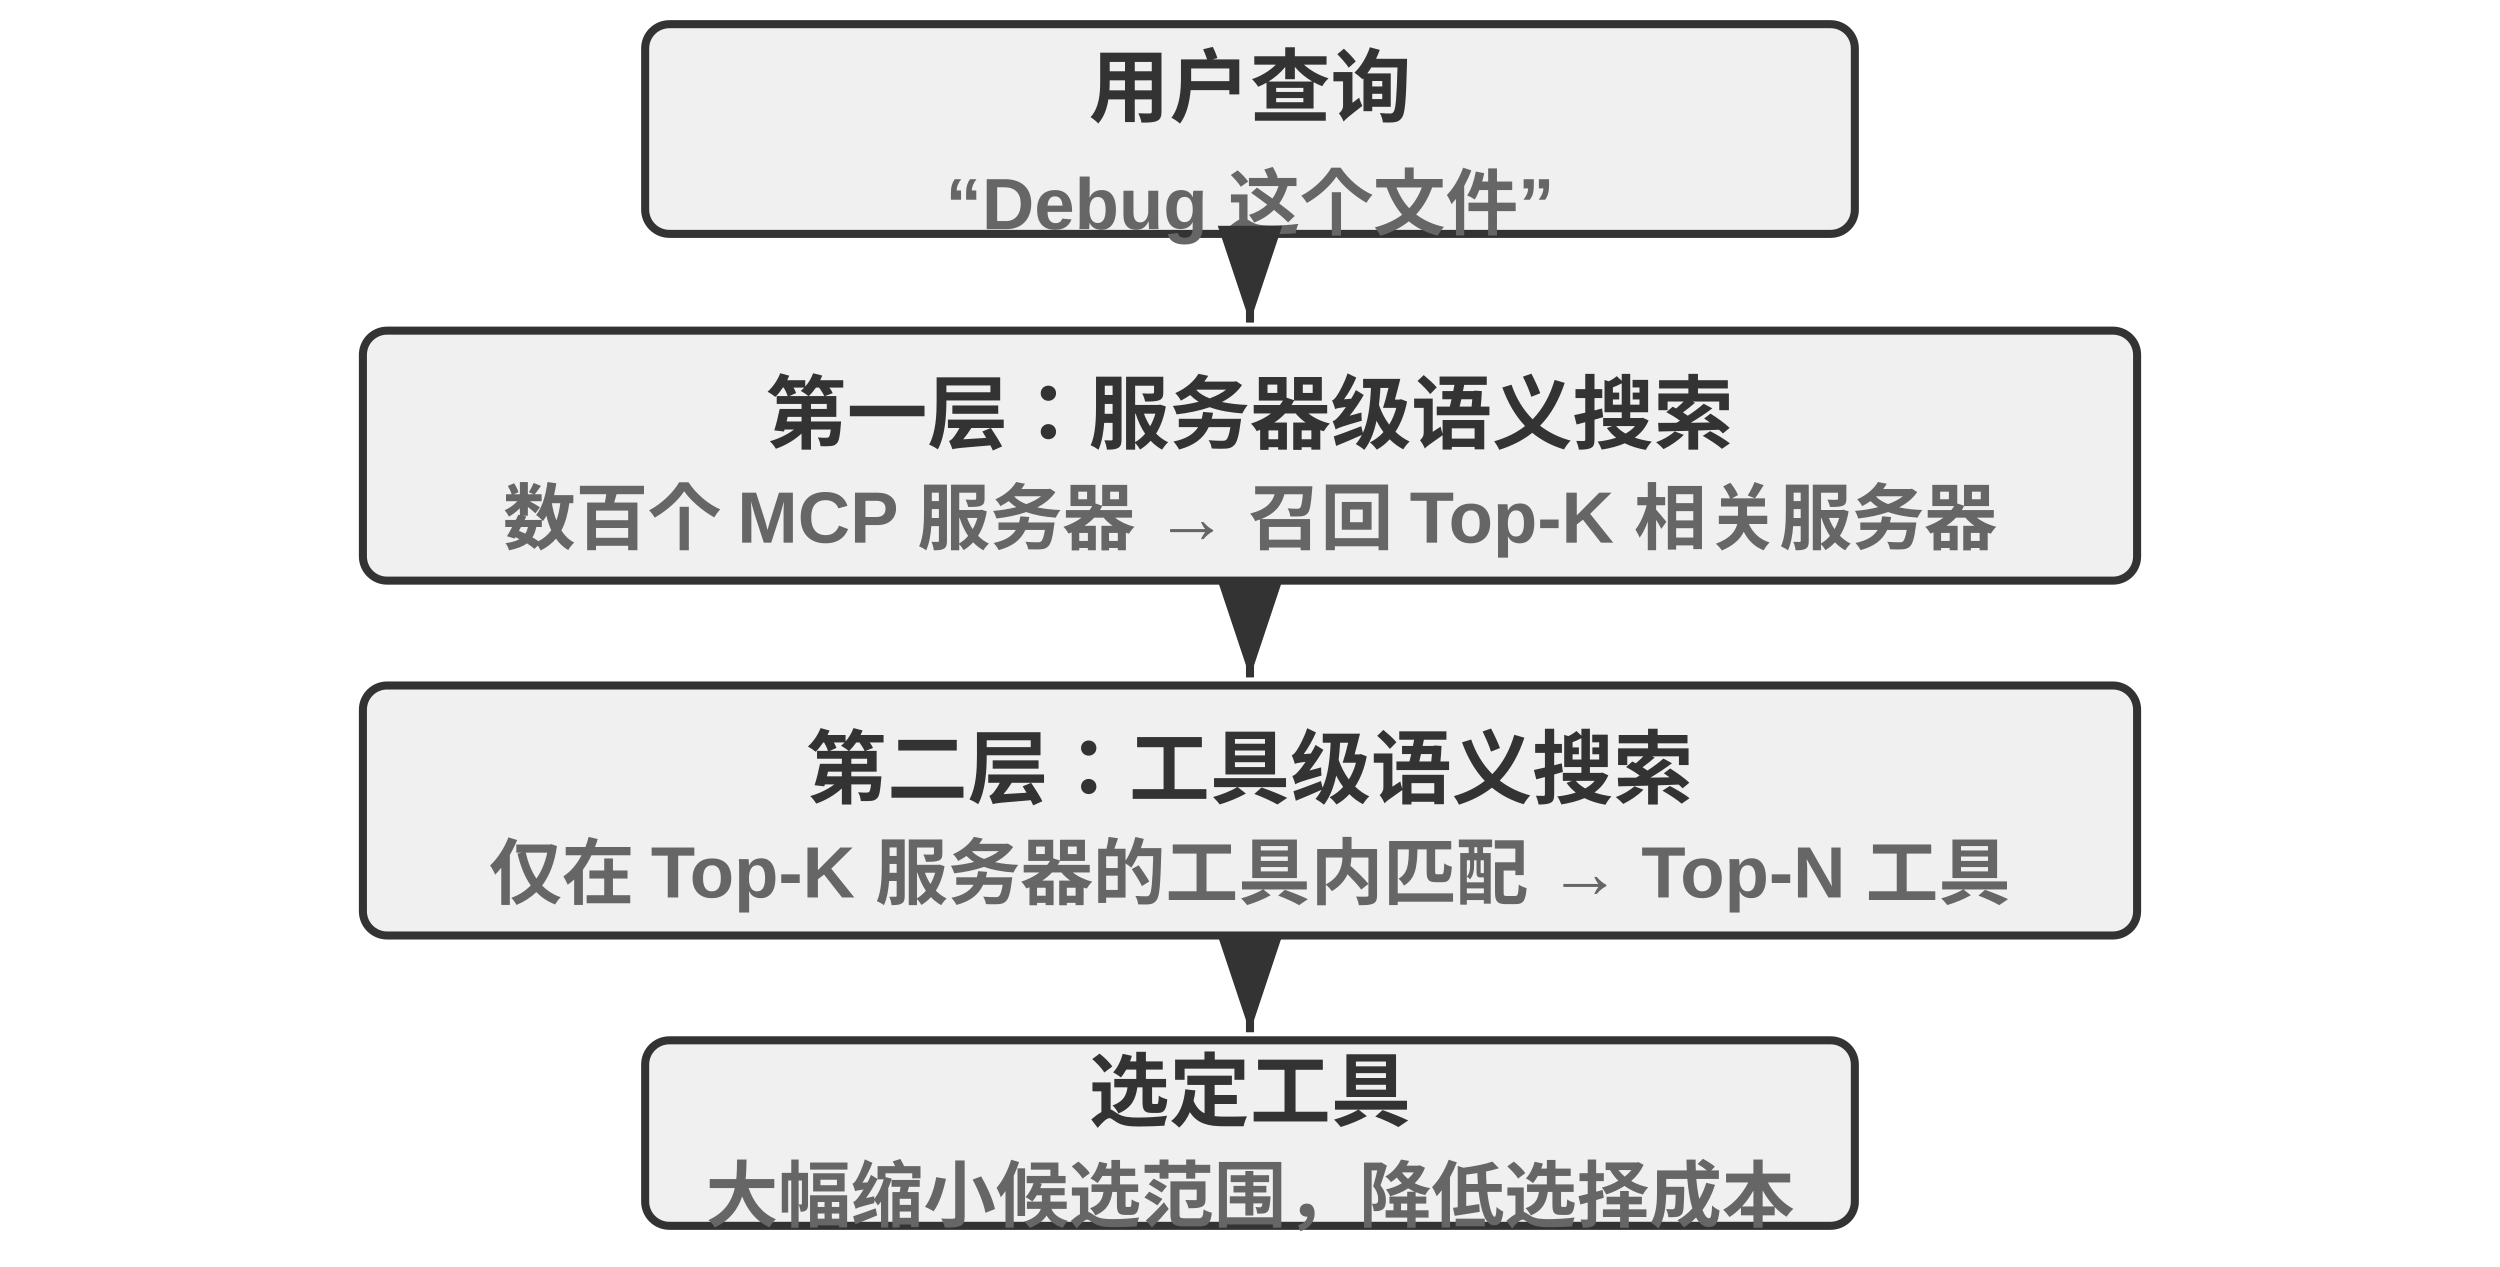
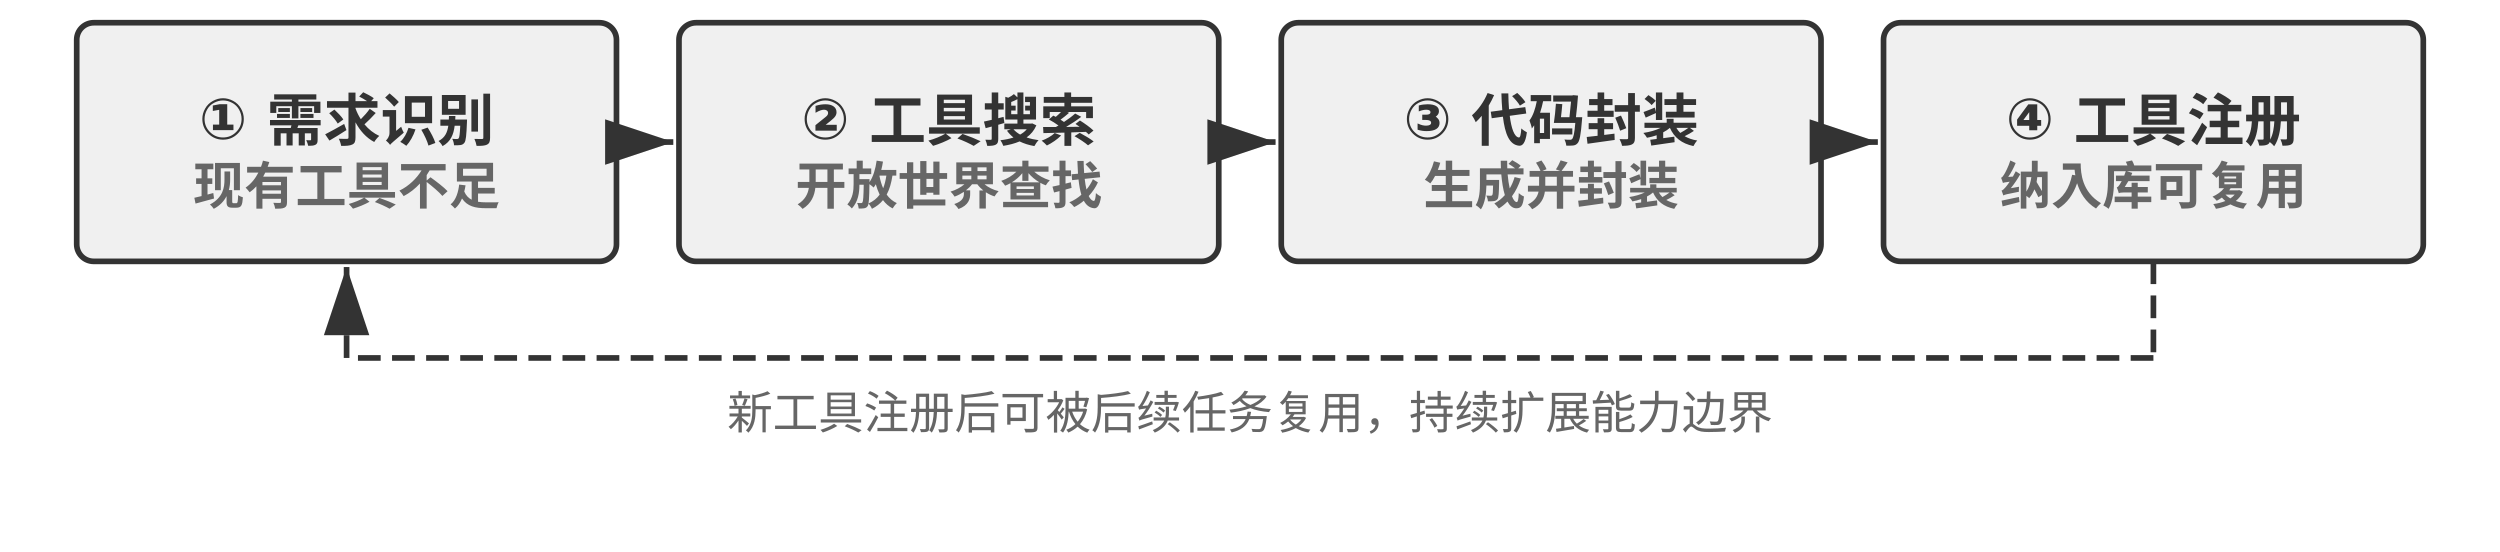
- <svg xmlns="http://www.w3.org/2000/svg" viewBox="0 40 620 314" width="620" height="314" style="background:#ffffff">
+ <svg xmlns="http://www.w3.org/2000/svg" viewBox="0 40 880 194" width="880" height="194" style="background:#ffffff">
  <defs>
    <marker id="ah" markerWidth="12" markerHeight="8" refX="12" refY="4" orient="auto">
      <polygon points="0 0, 12 4, 0 8" fill="#333333" />
    </marker>
    <marker id="ah-light" markerWidth="12" markerHeight="8" refX="12" refY="4" orient="auto">
      <polygon points="0 0, 12 4, 0 8" fill="#999999" />
    </marker>
  </defs>
-   <rect x="160.0" y="46" width="300" height="52" rx="6" fill="#f0f0f0" stroke="#333333" stroke-width="2" />
-   <text x="310.0" y="60.0" font-family="Arial, 'Helvetica Neue', Helvetica, 'PingFang SC', 'Microsoft YaHei', sans-serif" font-size="20" fill="#333333" text-anchor="middle" dominant-baseline="central" font-weight="bold">用户查询</text>
-   <text x="310.0" y="86.0" font-family="Arial, 'Helvetica Neue', Helvetica, 'PingFang SC', 'Microsoft YaHei', sans-serif" font-size="18" fill="#666666" text-anchor="middle" dominant-baseline="central" font-weight="bold">“Debug 这个文件”</text>
-   <line x1="310.0" y1="100" x2="310.0" y2="120" stroke="#333333" stroke-width="2" marker-end="url(#ah)" />
-   <rect x="90.0" y="122" width="440" height="62" rx="6" fill="#f0f0f0" stroke="#333333" stroke-width="2" />
-   <text x="310.0" y="141.0" font-family="Arial, 'Helvetica Neue', Helvetica, 'PingFang SC', 'Microsoft YaHei', sans-serif" font-size="20" fill="#333333" text-anchor="middle" dominant-baseline="central" font-weight="bold">第一层：服务器级语义搜索</text>
-   <text x="310.0" y="167.0" font-family="Arial, 'Helvetica Neue', Helvetica, 'PingFang SC', 'Microsoft YaHei', sans-serif" font-size="18" fill="#666666" text-anchor="middle" dominant-baseline="central" font-weight="bold">数百个 MCP 服务器 → 召回 Top-K 相关服务器</text>
-   <line x1="310.0" y1="186" x2="310.0" y2="208" stroke="#333333" stroke-width="2" marker-end="url(#ah)" />
-   <rect x="90.0" y="210" width="440" height="62" rx="6" fill="#f0f0f0" stroke="#333333" stroke-width="2" />
-   <text x="310.0" y="229.0" font-family="Arial, 'Helvetica Neue', Helvetica, 'PingFang SC', 'Microsoft YaHei', sans-serif" font-size="20" fill="#333333" text-anchor="middle" dominant-baseline="central" font-weight="bold">第二层：工具级语义搜索</text>
-   <text x="310.0" y="255.0" font-family="Arial, 'Helvetica Neue', Helvetica, 'PingFang SC', 'Microsoft YaHei', sans-serif" font-size="18" fill="#666666" text-anchor="middle" dominant-baseline="central" font-weight="bold">仅在 Top-K 服务器的工具内匹配 → Top-N 工具</text>
-   <line x1="310.0" y1="274" x2="310.0" y2="296" stroke="#333333" stroke-width="2" marker-end="url(#ah)" />
-   <rect x="160.0" y="298" width="300" height="46" rx="6" fill="#f0f0f0" stroke="#333333" stroke-width="2" />
-   <text x="310.0" y="309.0" font-family="Arial, 'Helvetica Neue', Helvetica, 'PingFang SC', 'Microsoft YaHei', sans-serif" font-size="20" fill="#333333" text-anchor="middle" dominant-baseline="central" font-weight="bold">选定工具</text>
-   <text x="310.0" y="335.0" font-family="Arial, 'Helvetica Neue', Helvetica, 'PingFang SC', 'Microsoft YaHei', sans-serif" font-size="18" fill="#666666" text-anchor="middle" dominant-baseline="central" font-weight="bold">大幅缩小候选范围，降低选择成本</text>
+   <rect x="27.0" y="48" width="190" height="84" rx="6" fill="#f0f0f0" stroke="#333333" stroke-width="2" />
+   <text x="122.0" y="78.0" font-family="Arial, 'Helvetica Neue', Helvetica, 'PingFang SC', 'Microsoft YaHei', sans-serif" font-size="20" fill="#333333" text-anchor="middle" dominant-baseline="central" font-weight="bold">① 需求识别</text>
+   <text x="122.0" y="104.0" font-family="Arial, 'Helvetica Neue', Helvetica, 'PingFang SC', 'Microsoft YaHei', sans-serif" font-size="18" fill="#666666" text-anchor="middle" dominant-baseline="central" font-weight="bold">现有工具不足</text>
+   <rect x="239.0" y="48" width="190" height="84" rx="6" fill="#f0f0f0" stroke="#333333" stroke-width="2" />
+   <text x="334.0" y="78.0" font-family="Arial, 'Helvetica Neue', Helvetica, 'PingFang SC', 'Microsoft YaHei', sans-serif" font-size="20" fill="#333333" text-anchor="middle" dominant-baseline="central" font-weight="bold">② 工具搜索</text>
+   <text x="334.0" y="104.0" font-family="Arial, 'Helvetica Neue', Helvetica, 'PingFang SC', 'Microsoft YaHei', sans-serif" font-size="18" fill="#666666" text-anchor="middle" dominant-baseline="central" font-weight="bold">开放世界查找</text>
+   <line x1="219.0" y1="90.0" x2="237.0" y2="90.0" stroke="#333333" stroke-width="2" marker-end="url(#ah)" />
+   <rect x="451.0" y="48" width="190" height="84" rx="6" fill="#f0f0f0" stroke="#333333" stroke-width="2" />
+   <text x="546.0" y="78.0" font-family="Arial, 'Helvetica Neue', Helvetica, 'PingFang SC', 'Microsoft YaHei', sans-serif" font-size="20" fill="#333333" text-anchor="middle" dominant-baseline="central" font-weight="bold">③ 代码封装</text>
+   <text x="546.0" y="104.0" font-family="Arial, 'Helvetica Neue', Helvetica, 'PingFang SC', 'Microsoft YaHei', sans-serif" font-size="18" fill="#666666" text-anchor="middle" dominant-baseline="central" font-weight="bold">生成并封装</text>
+   <line x1="431.0" y1="90.0" x2="449.0" y2="90.0" stroke="#333333" stroke-width="2" marker-end="url(#ah)" />
+   <rect x="663.0" y="48" width="190" height="84" rx="6" fill="#f0f0f0" stroke="#333333" stroke-width="2" />
+   <text x="758.0" y="78.0" font-family="Arial, 'Helvetica Neue', Helvetica, 'PingFang SC', 'Microsoft YaHei', sans-serif" font-size="20" fill="#333333" text-anchor="middle" dominant-baseline="central" font-weight="bold">④ 工具注册</text>
+   <text x="758.0" y="104.0" font-family="Arial, 'Helvetica Neue', Helvetica, 'PingFang SC', 'Microsoft YaHei', sans-serif" font-size="18" fill="#666666" text-anchor="middle" dominant-baseline="central" font-weight="bold">纳入库可复用</text>
+   <line x1="643.0" y1="90.0" x2="661.0" y2="90.0" stroke="#333333" stroke-width="2" marker-end="url(#ah)" />
+   <line x1="758.0" y1="132" x2="758.0" y2="166" stroke="#333333" stroke-width="2" stroke-dasharray="8,4" />
+   <line x1="758.0" y1="166" x2="122.0" y2="166" stroke="#333333" stroke-width="2" stroke-dasharray="8,4" />
+   <line x1="122.0" y1="166" x2="122.0" y2="134" stroke="#333333" stroke-width="2" stroke-dasharray="8,4" marker-end="url(#ah)" />
+   <text x="440.0" y="184" font-family="Arial, 'Helvetica Neue', Helvetica, 'PingFang SC', 'Microsoft YaHei', sans-serif" font-size="16" fill="#666666" text-anchor="middle" dominant-baseline="central" font-weight="normal">新工具注册后可被后续任务复用，持续扩展能力边界</text>
</svg>
